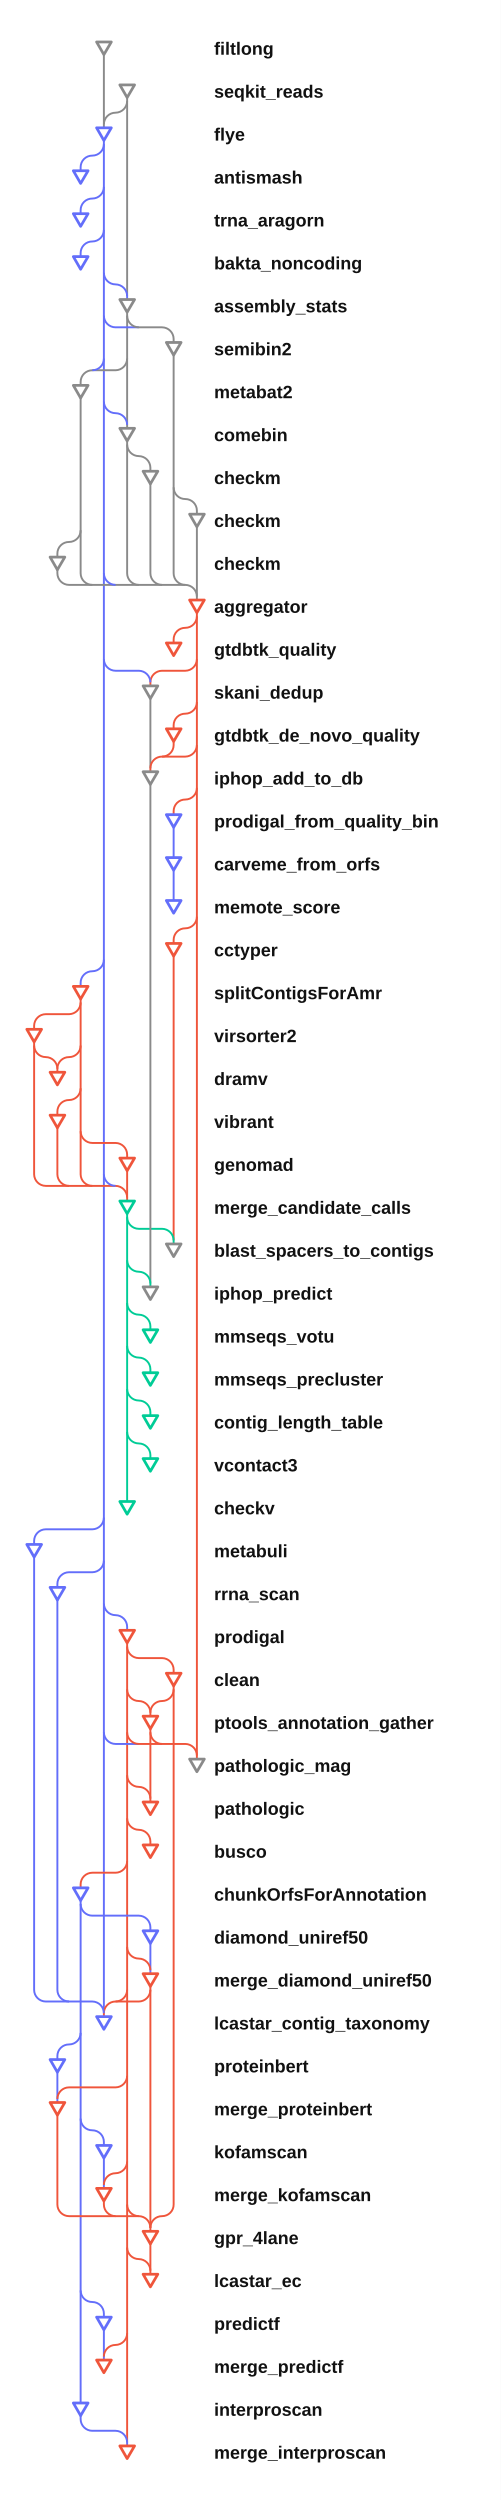
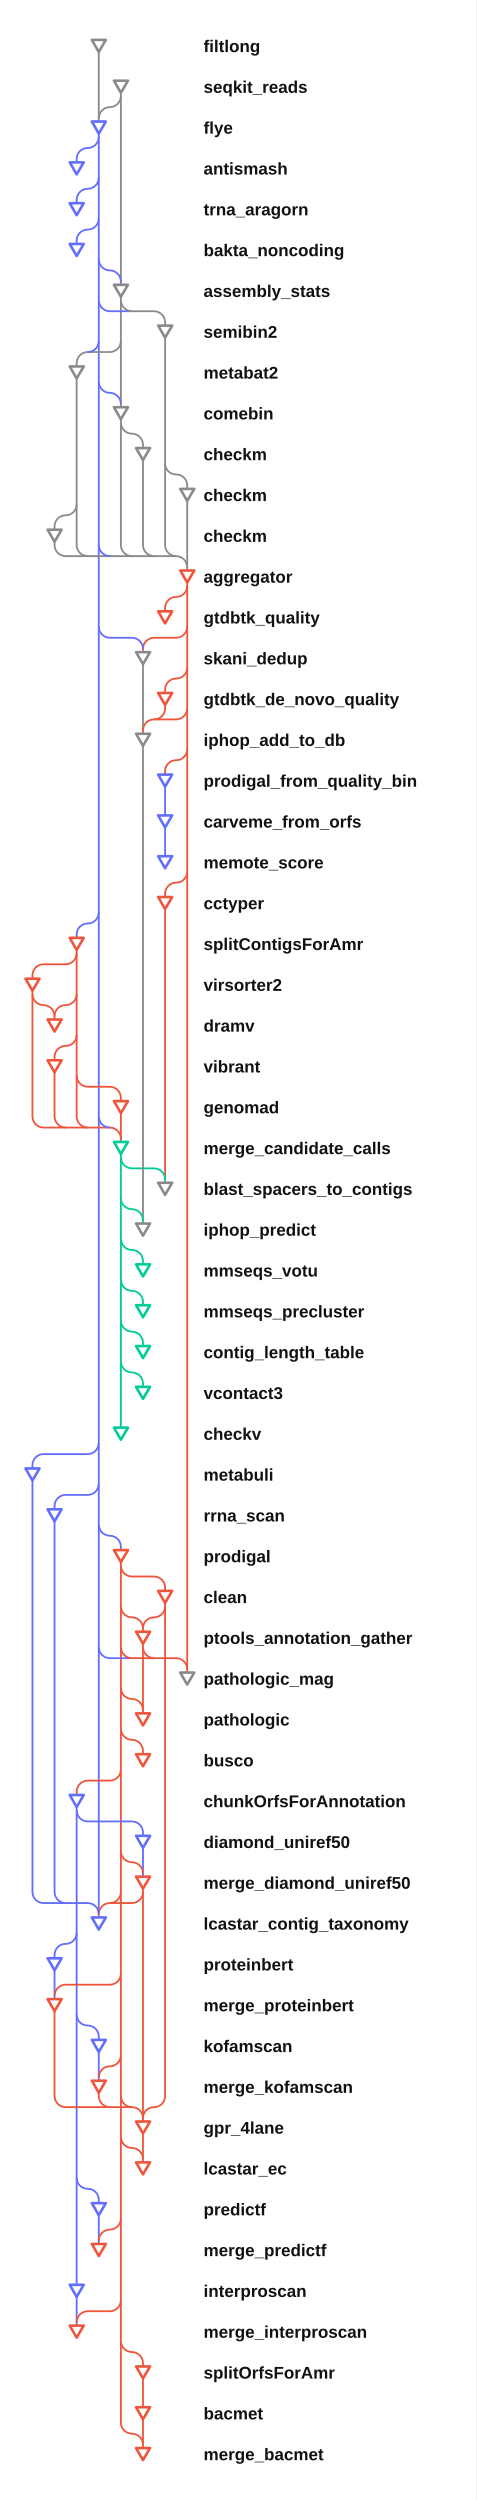
- <svg xmlns="http://www.w3.org/2000/svg" width="364" height="1817" viewBox="0 0 364 1817">
-   <rect width="364" height="1817" fill="#FFFFFF" />
+ <svg xmlns="http://www.w3.org/2000/svg" width="364" height="1911" viewBox="0 0 364 1911">
+   <rect width="364" height="1911" fill="#FFFFFF" />
  <g fill="none" stroke="#666666" stroke-width="1.4" stroke-linejoin="round" stroke-linecap="butt">
    <path d="M 75.5,39.7 L 75.5,90.3 L 75.5,92.9" stroke="#8A8A8A" />
    <path d="M 75.5,102.1 L 75.5,104.7 L 75.5,135.8 L 75.5,167.1 L 75.5,198.2 L 75.5,229.4 L 75.5,260.6 L 75.5,291.9 L 75.5,416.6 L 75.5,479.1 L 75.5,697.5 L 75.5,853.5 L 75.5,1103.0 L 75.5,1134.2 L 75.5,1165.5 L 75.5,1259.0 L 75.5,1463.2" stroke="#636EFA" />
    <path d="M 75.5,1465.7 L 75.5,1463.2 A 8.5,8.5 0 0 1 84.0,1454.7 L 100.9,1454.7 A 8.5,8.5 0 0 0 109.3,1446.2" stroke="#EF553B" />
    <path d="M 75.5,1559.3 L 75.5,1556.8 A 8.4,8.4 0 0 0 67.1,1548.3 A 8.4,8.4 0 0 1 58.6,1539.8" stroke="#636EFA" />
    <path d="M 75.5,1568.5 L 75.5,1588.0 L 75.5,1590.5" stroke="#636EFA" />
    <path d="M 75.5,1599.7 L 75.5,1602.2 A 8.5,8.5 0 0 0 84.0,1610.7" stroke="#EF553B" />
    <path d="M 75.5,1684.1 L 75.5,1681.5 A 8.4,8.4 0 0 0 67.1,1673.1 A 8.4,8.4 0 0 1 58.6,1664.7" stroke="#636EFA" />
    <path d="M 75.5,1693.3 L 75.5,1712.8 L 75.5,1715.3" stroke="#636EFA" />
    <path d="M 92.4,70.9 L 92.4,73.5 L 92.4,215.2" stroke="#8A8A8A" />
    <path d="M 92.4,217.7 L 92.4,215.2 A 8.5,8.5 0 0 0 84.0,206.7 A 8.5,8.5 0 0 1 75.5,198.2" stroke="#636EFA" />
    <path d="M 92.4,226.9 L 92.4,229.4 L 92.4,260.6 L 92.4,308.8 L 92.4,311.3" stroke="#8A8A8A" />
    <path d="M 92.4,320.5 L 92.4,323.1 L 92.4,416.6 A 8.5,8.5 0 0 0 100.9,425.1" stroke="#8A8A8A" />
    <path d="M 92.4,841.7 L 92.4,839.1 A 8.5,8.5 0 0 0 84.0,830.7 L 67.1,830.7 A 8.5,8.5 0 0 1 58.6,822.2" stroke="#EF553B" />
    <path d="M 92.4,850.9 L 92.4,870.4 L 92.4,872.9" stroke="#EF553B" />
    <path d="M 92.4,882.1 L 92.4,884.6 L 92.4,915.9 L 92.4,947.0 L 92.4,978.2 L 92.4,1009.5 L 92.4,1040.7 L 92.4,1091.3" stroke="#00CC96" />
    <path d="M 92.4,1184.9 L 92.4,1182.3 A 8.5,8.5 0 0 0 84.0,1173.9 A 8.5,8.5 0 0 1 75.5,1165.5" stroke="#636EFA" />
-     <path d="M 92.4,1194.1 L 92.4,1196.7 L 92.4,1227.8 L 92.4,1259.0 L 92.4,1290.2 L 92.4,1321.5 L 92.4,1352.7 L 92.4,1415.0 L 92.4,1446.2 L 92.4,1508.7 L 92.4,1571.0 L 92.4,1602.2 L 92.4,1633.5 L 92.4,1695.8 L 92.4,1775.2" stroke="#EF553B" />
-     <path d="M 92.4,1777.7 L 92.4,1775.2 A 8.5,8.5 0 0 0 84.0,1766.7 L 67.1,1766.7 A 8.5,8.5 0 0 1 58.6,1758.2 L 58.6,1755.7" stroke="#636EFA" />
+     <path d="M 92.4,1194.1 L 92.4,1196.7 L 92.4,1227.8 L 92.4,1259.0 L 92.4,1290.2 L 92.4,1321.5 L 92.4,1352.7 L 92.4,1415.0 L 92.4,1446.2 L 92.4,1508.7 L 92.4,1571.0 L 92.4,1602.2 L 92.4,1633.5 L 92.4,1695.8 L 92.4,1758.2 L 92.4,1789.5 L 92.4,1851.8 A 8.5,8.5 0 0 0 100.9,1860.3 A 8.5,8.5 0 0 1 109.3,1868.8" stroke="#EF553B" />
    <path d="M 58.6,124.1 L 58.6,121.5 A 8.4,8.4 0 0 1 67.1,113.1 A 8.4,8.4 0 0 0 75.5,104.7" stroke="#636EFA" />
    <path d="M 58.6,155.3 L 58.6,152.8 A 8.4,8.4 0 0 1 67.1,144.3 A 8.4,8.4 0 0 0 75.5,135.8" stroke="#636EFA" />
    <path d="M 58.6,186.5 L 58.6,183.9 A 8.4,8.4 0 0 1 67.1,175.5 A 8.4,8.4 0 0 0 75.5,167.1" stroke="#636EFA" />
    <path d="M 58.6,280.1 L 58.6,277.6 A 8.5,8.5 0 0 1 67.1,269.1 L 84.0,269.1 A 8.5,8.5 0 0 0 92.4,260.6" stroke="#8A8A8A" />
    <path d="M 58.6,289.3 L 58.6,385.4 L 58.6,416.6 A 8.5,8.5 0 0 0 67.1,425.1" stroke="#8A8A8A" />
    <path d="M 58.6,716.9 L 58.6,714.4 A 8.4,8.4 0 0 1 67.1,705.9 A 8.4,8.4 0 0 0 75.5,697.5" stroke="#636EFA" />
    <path d="M 58.6,726.1 L 58.6,728.6 L 58.6,759.9 L 58.6,791.0 L 58.6,822.2 L 58.6,853.5 A 8.5,8.5 0 0 0 67.1,861.9" stroke="#EF553B" />
    <path d="M 58.6,1372.1 L 58.6,1369.5 A 8.5,8.5 0 0 1 67.1,1361.1 L 84.0,1361.1 A 8.5,8.5 0 0 0 92.4,1352.7" stroke="#EF553B" />
    <path d="M 58.6,1381.3 L 58.6,1383.8 L 58.6,1477.5 L 58.6,1539.8 L 58.6,1664.7 L 58.6,1746.5" stroke="#636EFA" />
+     <path d="M 58.6,1755.7 L 58.6,1775.2 L 58.6,1777.7" stroke="#636EFA" />
    <path d="M 100.9,237.9 L 84.0,237.9 A 8.5,8.5 0 0 1 75.5,229.4" stroke="#636EFA" />
    <path d="M 126.2,248.9 L 126.2,246.3 A 8.5,8.5 0 0 0 117.8,237.9 L 100.9,237.9 A 8.5,8.5 0 0 1 92.4,229.4" stroke="#8A8A8A" />
    <path d="M 126.2,258.1 L 126.2,354.2 L 126.2,416.6 A 8.4,8.4 0 0 0 134.7,425.1" stroke="#8A8A8A" />
    <path d="M 126.2,467.3 L 126.2,464.8 A 8.4,8.4 0 0 1 134.7,456.3 A 8.4,8.4 0 0 0 143.1,447.9" stroke="#EF553B" />
    <path d="M 126.2,529.7 L 126.2,527.1 A 8.4,8.4 0 0 1 134.7,518.7 A 8.4,8.4 0 0 0 143.1,510.2" stroke="#EF553B" />
    <path d="M 126.2,538.9 L 126.2,541.5 A 8.4,8.4 0 0 1 117.8,549.9" stroke="#EF553B" />
    <path d="M 126.2,592.1 L 126.2,589.5 A 8.4,8.4 0 0 1 134.7,581.1 A 8.4,8.4 0 0 0 143.1,572.6" stroke="#EF553B" />
    <path d="M 126.2,601.3 L 126.2,623.3" stroke="#636EFA" />
    <path d="M 126.2,632.5 L 126.2,654.5" stroke="#636EFA" />
    <path d="M 126.2,685.7 L 126.2,683.1 A 8.4,8.4 0 0 1 134.7,674.7 A 8.4,8.4 0 0 0 143.1,666.2" stroke="#EF553B" />
    <path d="M 126.2,694.9 L 126.2,901.5" stroke="#EF553B" />
    <path d="M 126.2,904.1 L 126.2,901.5 A 8.5,8.5 0 0 0 117.8,893.1 L 100.9,893.1 A 8.5,8.5 0 0 1 92.4,884.6" stroke="#00CC96" />
    <path d="M 126.2,1216.1 L 126.2,1213.5 A 8.5,8.5 0 0 0 117.8,1205.1 L 100.9,1205.1 A 8.5,8.5 0 0 1 92.4,1196.7" stroke="#EF553B" />
    <path d="M 126.2,1225.3 L 126.2,1227.8 L 126.2,1602.2 A 8.4,8.4 0 0 1 117.8,1610.7 A 8.4,8.4 0 0 0 109.3,1619.2" stroke="#EF553B" />
    <path d="M 143.1,373.7 L 143.1,371.1 A 8.4,8.4 0 0 0 134.7,362.7 A 8.4,8.4 0 0 1 126.2,354.2" stroke="#8A8A8A" />
    <path d="M 143.1,382.9 L 143.1,433.6 L 143.1,436.1" stroke="#8A8A8A" />
    <path d="M 143.1,445.3 L 143.1,447.9 L 143.1,479.1 L 143.1,510.2 L 143.1,541.5 L 143.1,572.6 L 143.1,666.2 L 143.1,1276.0 L 143.1,1278.5" stroke="#EF553B" />
    <path d="M 109.3,342.5 L 109.3,339.9 A 8.5,8.5 0 0 0 100.9,331.5 A 8.5,8.5 0 0 1 92.4,323.1" stroke="#8A8A8A" />
    <path d="M 109.3,351.7 L 109.3,416.6 A 8.5,8.5 0 0 0 117.8,425.1" stroke="#8A8A8A" />
    <path d="M 109.3,498.5 L 109.3,495.9 A 8.5,8.5 0 0 1 117.8,487.5 L 134.7,487.5 A 8.5,8.5 0 0 0 143.1,479.1" stroke="#EF553B" />
    <path d="M 109.3,507.7 L 109.3,558.4" stroke="#8A8A8A" />
    <path d="M 109.3,560.9 L 109.3,558.4 A 8.4,8.4 0 0 1 117.8,549.9 L 134.7,549.9 A 8.5,8.5 0 0 0 143.1,541.5" stroke="#EF553B" />
    <path d="M 109.3,570.1 L 109.3,932.8" stroke="#8A8A8A" />
    <path d="M 109.3,935.3 L 109.3,932.8 A 8.5,8.5 0 0 0 100.9,924.3 A 8.5,8.5 0 0 1 92.4,915.9" stroke="#00CC96" />
    <path d="M 109.3,966.5 L 109.3,964.0 A 8.5,8.5 0 0 0 100.9,955.5 A 8.5,8.5 0 0 1 92.4,947.0" stroke="#00CC96" />
    <path d="M 109.3,997.7 L 109.3,995.1 A 8.5,8.5 0 0 0 100.9,986.7 A 8.5,8.5 0 0 1 92.4,978.2" stroke="#00CC96" />
    <path d="M 109.3,1028.9 L 109.3,1026.3 A 8.5,8.5 0 0 0 100.9,1017.9 A 8.5,8.5 0 0 1 92.4,1009.5" stroke="#00CC96" />
    <path d="M 109.3,1060.1 L 109.3,1057.5 A 8.5,8.5 0 0 0 100.9,1049.1 A 8.5,8.5 0 0 1 92.4,1040.7" stroke="#00CC96" />
    <path d="M 109.3,1247.3 L 109.3,1244.8 A 8.5,8.5 0 0 0 100.9,1236.3 A 8.5,8.5 0 0 1 92.4,1227.8" stroke="#EF553B" />
    <path d="M 109.3,1256.5 L 109.3,1259.0 L 109.3,1307.2 L 109.3,1309.7" stroke="#EF553B" />
    <path d="M 109.3,1340.9 L 109.3,1338.3 A 8.5,8.5 0 0 0 100.9,1329.9 A 8.5,8.5 0 0 1 92.4,1321.5" stroke="#EF553B" />
    <path d="M 109.3,1403.3 L 109.3,1400.8 A 8.5,8.5 0 0 0 100.9,1392.3 L 67.1,1392.3 A 8.5,8.5 0 0 1 58.6,1383.8" stroke="#636EFA" />
    <path d="M 109.3,1412.5 L 109.3,1432.0 L 109.3,1434.5" stroke="#636EFA" />
    <path d="M 109.3,1443.7 L 109.3,1446.2 L 109.3,1619.2 L 109.3,1621.7" stroke="#EF553B" />
    <path d="M 109.3,1630.9 L 109.3,1650.3 L 109.3,1652.9" stroke="#EF553B" />
+     <path d="M 109.3,1808.9 L 109.3,1806.3 A 8.5,8.5 0 0 0 100.9,1797.9 A 8.5,8.5 0 0 1 92.4,1789.5" stroke="#EF553B" />
+     <path d="M 109.3,1818.1 L 109.3,1840.1" stroke="#EF553B" />
+     <path d="M 109.3,1849.3 L 109.3,1868.8 L 109.3,1871.3" stroke="#EF553B" />
    <path d="M 24.8,748.1 L 24.8,745.5 A 8.5,8.5 0 0 1 33.3,737.1 L 50.2,737.1 A 8.5,8.5 0 0 0 58.6,728.6" stroke="#EF553B" />
    <path d="M 24.8,757.3 L 24.8,759.9 L 24.8,853.5 A 8.5,8.5 0 0 0 33.3,861.9 L 50.2,861.9 L 67.1,861.9 L 84.0,861.9 A 8.5,8.5 0 0 1 92.4,870.4" stroke="#EF553B" />
    <path d="M 24.8,1122.5 L 24.8,1120.0 A 8.5,8.5 0 0 1 33.3,1111.5 L 67.1,1111.5 A 8.5,8.5 0 0 0 75.5,1103.0" stroke="#636EFA" />
    <path d="M 24.8,1131.7 L 24.8,1446.2 A 8.5,8.5 0 0 0 33.3,1454.7 L 50.2,1454.7 L 67.1,1454.7 A 8.5,8.5 0 0 1 75.5,1463.2" stroke="#636EFA" />
    <path d="M 41.7,404.9 L 41.7,402.4 A 8.4,8.4 0 0 1 50.2,393.9 A 8.4,8.4 0 0 0 58.6,385.4" stroke="#8A8A8A" />
    <path d="M 41.7,414.1 L 41.7,416.6 A 8.5,8.5 0 0 0 50.2,425.1 L 67.1,425.1 L 84.0,425.1 L 100.9,425.1 L 117.8,425.1 L 134.7,425.1 A 8.5,8.5 0 0 1 143.1,433.6" stroke="#8A8A8A" />
    <path d="M 41.7,779.3 L 41.7,776.8 A 8.4,8.4 0 0 1 50.2,768.3 A 8.4,8.4 0 0 0 58.6,759.9" stroke="#EF553B" />
    <path d="M 41.7,810.5 L 41.7,808.0 A 8.4,8.4 0 0 1 50.2,799.5 A 8.4,8.4 0 0 0 58.6,791.0" stroke="#EF553B" />
    <path d="M 41.7,819.7 L 41.7,853.5 A 8.5,8.5 0 0 0 50.2,861.9" stroke="#EF553B" />
    <path d="M 41.7,1153.7 L 41.7,1151.2 A 8.5,8.5 0 0 1 50.2,1142.7 L 67.1,1142.7 A 8.5,8.5 0 0 0 75.5,1134.2" stroke="#636EFA" />
    <path d="M 41.7,1162.9 L 41.7,1446.2 A 8.5,8.5 0 0 0 50.2,1454.7" stroke="#636EFA" />
    <path d="M 41.7,1496.9 L 41.7,1494.3 A 8.4,8.4 0 0 1 50.2,1485.9 A 8.4,8.4 0 0 0 58.6,1477.5" stroke="#636EFA" />
    <path d="M 41.7,1506.1 L 41.7,1525.5 L 41.7,1528.1" stroke="#636EFA" />
    <path d="M 41.7,1537.3 L 41.7,1602.2 A 8.5,8.5 0 0 0 50.2,1610.7 L 84.0,1610.7 L 100.9,1610.7 A 8.5,8.5 0 0 1 109.3,1619.2" stroke="#EF553B" />
    <path d="M 100.9,1267.5 L 84.0,1267.5 A 8.5,8.5 0 0 1 75.5,1259.0" stroke="#636EFA" />
    <path d="M 92.4,73.5 A 8.5,8.5 0 0 1 84.0,81.9 A 8.5,8.5 0 0 0 75.5,90.3" stroke="#8A8A8A" />
    <path d="M 75.5,260.6 A 8.4,8.4 0 0 1 67.1,269.1" stroke="#636EFA" />
    <path d="M 75.5,291.9 A 8.5,8.5 0 0 0 84.0,300.3 A 8.5,8.5 0 0 1 92.4,308.8" stroke="#636EFA" />
    <path d="M 75.5,416.6 A 8.5,8.5 0 0 0 84.0,425.1" stroke="#636EFA" />
    <path d="M 75.5,479.1 A 8.5,8.5 0 0 0 84.0,487.5 L 100.9,487.5 A 8.5,8.5 0 0 1 109.3,495.9" stroke="#636EFA" />
    <path d="M 75.5,853.5 A 8.5,8.5 0 0 0 84.0,861.9" stroke="#636EFA" />
    <path d="M 143.1,1276.0 A 8.5,8.5 0 0 0 134.7,1267.5 L 117.8,1267.5 L 100.9,1267.5 A 8.5,8.5 0 0 1 92.4,1259.0" stroke="#EF553B" />
    <path d="M 24.8,759.9 A 8.5,8.5 0 0 0 33.3,768.3 A 8.5,8.5 0 0 1 41.7,776.8" stroke="#EF553B" />
    <path d="M 92.4,1290.2 A 8.5,8.5 0 0 0 100.9,1298.7 A 8.5,8.5 0 0 1 109.3,1307.2" stroke="#EF553B" />
    <path d="M 92.4,1415.0 A 8.5,8.5 0 0 0 100.9,1423.5 A 8.5,8.5 0 0 1 109.3,1432.0" stroke="#EF553B" />
    <path d="M 92.4,1446.2 A 8.5,8.5 0 0 1 84.0,1454.7" stroke="#EF553B" />
    <path d="M 92.4,1508.7 A 8.5,8.5 0 0 1 84.0,1517.1 L 50.2,1517.1 A 8.5,8.5 0 0 0 41.7,1525.5" stroke="#EF553B" />
    <path d="M 92.4,1571.0 A 8.5,8.5 0 0 1 84.0,1579.5 A 8.5,8.5 0 0 0 75.5,1588.0" stroke="#EF553B" />
    <path d="M 92.4,1602.2 A 8.5,8.5 0 0 0 100.9,1610.7" stroke="#EF553B" />
    <path d="M 92.4,1633.5 A 8.5,8.5 0 0 0 100.9,1641.9 A 8.5,8.5 0 0 1 109.3,1650.3" stroke="#EF553B" />
    <path d="M 92.4,1695.8 A 8.5,8.5 0 0 1 84.0,1704.3 A 8.5,8.5 0 0 0 75.5,1712.8" stroke="#EF553B" />
+     <path d="M 92.4,1758.2 A 8.5,8.5 0 0 1 84.0,1766.7 L 67.1,1766.7 A 8.5,8.5 0 0 0 58.6,1775.2" stroke="#EF553B" />
    <path d="M 126.2,1227.8 A 8.4,8.4 0 0 1 117.8,1236.3 A 8.4,8.4 0 0 0 109.3,1244.8" stroke="#EF553B" />
    <path d="M 109.3,1259.0 A 8.5,8.5 0 0 0 117.8,1267.5" stroke="#EF553B" />
  </g>
  <g>
    <polygon points="70.2,30.5 80.9,30.5 75.5,39.7" fill="#FFFFFF" stroke="#8A8A8A" stroke-width="2.0" stroke-linejoin="round" />
    <text x="155.6" y="39.8" font-family="Arial" font-size="13" fill="#111111" font-weight="600" text-anchor="start">filtlong</text>
  </g>
  <g>
    <polygon points="87.1,61.7 97.8,61.7 92.4,70.9" fill="#FFFFFF" stroke="#8A8A8A" stroke-width="2.0" stroke-linejoin="round" />
    <text x="155.6" y="71.0" font-family="Arial" font-size="13" fill="#111111" font-weight="600" text-anchor="start">seqkit_reads</text>
  </g>
  <g>
    <polygon points="70.2,92.9 80.9,92.9 75.5,102.1" fill="#FFFFFF" stroke="#636EFA" stroke-width="2.0" stroke-linejoin="round" />
    <text x="155.6" y="102.2" font-family="Arial" font-size="13" fill="#111111" font-weight="600" text-anchor="start">flye</text>
  </g>
  <g>
    <polygon points="53.3,124.1 64.0,124.1 58.6,133.3" fill="#FFFFFF" stroke="#636EFA" stroke-width="2.0" stroke-linejoin="round" />
    <text x="155.6" y="133.4" font-family="Arial" font-size="13" fill="#111111" font-weight="600" text-anchor="start">antismash</text>
  </g>
  <g>
    <polygon points="53.3,155.3 64.0,155.3 58.6,164.5" fill="#FFFFFF" stroke="#636EFA" stroke-width="2.0" stroke-linejoin="round" />
    <text x="155.6" y="164.6" font-family="Arial" font-size="13" fill="#111111" font-weight="600" text-anchor="start">trna_aragorn</text>
  </g>
  <g>
    <polygon points="53.3,186.5 64.0,186.5 58.6,195.7" fill="#FFFFFF" stroke="#636EFA" stroke-width="2.0" stroke-linejoin="round" />
    <text x="155.6" y="195.8" font-family="Arial" font-size="13" fill="#111111" font-weight="600" text-anchor="start">bakta_noncoding</text>
  </g>
  <g>
    <polygon points="87.1,217.7 97.8,217.7 92.4,226.9" fill="#FFFFFF" stroke="#8A8A8A" stroke-width="2.0" stroke-linejoin="round" />
    <text x="155.6" y="227.0" font-family="Arial" font-size="13" fill="#111111" font-weight="600" text-anchor="start">assembly_stats</text>
  </g>
  <g>
    <polygon points="120.9,248.9 131.6,248.9 126.2,258.1" fill="#FFFFFF" stroke="#8A8A8A" stroke-width="2.0" stroke-linejoin="round" />
    <text x="155.6" y="258.2" font-family="Arial" font-size="13" fill="#111111" font-weight="600" text-anchor="start">semibin2</text>
  </g>
  <g>
    <polygon points="53.3,280.1 64.0,280.1 58.6,289.3" fill="#FFFFFF" stroke="#8A8A8A" stroke-width="2.0" stroke-linejoin="round" />
    <text x="155.6" y="289.4" font-family="Arial" font-size="13" fill="#111111" font-weight="600" text-anchor="start">metabat2</text>
  </g>
  <g>
    <polygon points="87.1,311.3 97.8,311.3 92.4,320.5" fill="#FFFFFF" stroke="#8A8A8A" stroke-width="2.0" stroke-linejoin="round" />
    <text x="155.6" y="320.6" font-family="Arial" font-size="13" fill="#111111" font-weight="600" text-anchor="start">comebin</text>
  </g>
  <g>
    <polygon points="104.0,342.5 114.7,342.5 109.3,351.7" fill="#FFFFFF" stroke="#8A8A8A" stroke-width="2.0" stroke-linejoin="round" />
    <text x="155.6" y="351.8" font-family="Arial" font-size="13" fill="#111111" font-weight="600" text-anchor="start">checkm</text>
  </g>
  <g>
    <polygon points="137.8,373.7 148.5,373.7 143.1,382.9" fill="#FFFFFF" stroke="#8A8A8A" stroke-width="2.0" stroke-linejoin="round" />
    <text x="155.6" y="383.0" font-family="Arial" font-size="13" fill="#111111" font-weight="600" text-anchor="start">checkm</text>
  </g>
  <g>
    <polygon points="36.4,404.9 47.1,404.9 41.7,414.1" fill="#FFFFFF" stroke="#8A8A8A" stroke-width="2.0" stroke-linejoin="round" />
    <text x="155.6" y="414.2" font-family="Arial" font-size="13" fill="#111111" font-weight="600" text-anchor="start">checkm</text>
  </g>
  <g>
    <polygon points="137.8,436.1 148.5,436.1 143.1,445.3" fill="#FFFFFF" stroke="#EF553B" stroke-width="2.0" stroke-linejoin="round" />
    <text x="155.6" y="445.4" font-family="Arial" font-size="13" fill="#111111" font-weight="600" text-anchor="start">aggregator</text>
  </g>
  <g>
    <polygon points="120.9,467.3 131.6,467.3 126.2,476.5" fill="#FFFFFF" stroke="#EF553B" stroke-width="2.0" stroke-linejoin="round" />
    <text x="155.6" y="476.6" font-family="Arial" font-size="13" fill="#111111" font-weight="600" text-anchor="start">gtdbtk_quality</text>
  </g>
  <g>
    <polygon points="104.0,498.5 114.7,498.5 109.3,507.7" fill="#FFFFFF" stroke="#8A8A8A" stroke-width="2.0" stroke-linejoin="round" />
    <text x="155.6" y="507.8" font-family="Arial" font-size="13" fill="#111111" font-weight="600" text-anchor="start">skani_dedup</text>
  </g>
  <g>
    <polygon points="120.9,529.7 131.6,529.7 126.2,538.9" fill="#FFFFFF" stroke="#EF553B" stroke-width="2.0" stroke-linejoin="round" />
    <text x="155.6" y="539.0" font-family="Arial" font-size="13" fill="#111111" font-weight="600" text-anchor="start">gtdbtk_de_novo_quality</text>
  </g>
  <g>
    <polygon points="104.0,560.9 114.7,560.9 109.3,570.1" fill="#FFFFFF" stroke="#8A8A8A" stroke-width="2.0" stroke-linejoin="round" />
    <text x="155.6" y="570.2" font-family="Arial" font-size="13" fill="#111111" font-weight="600" text-anchor="start">iphop_add_to_db</text>
  </g>
  <g>
    <polygon points="120.9,592.1 131.6,592.1 126.2,601.3" fill="#FFFFFF" stroke="#636EFA" stroke-width="2.0" stroke-linejoin="round" />
    <text x="155.6" y="601.4" font-family="Arial" font-size="13" fill="#111111" font-weight="600" text-anchor="start">prodigal_from_quality_bin</text>
  </g>
  <g>
    <polygon points="120.9,623.3 131.6,623.3 126.2,632.5" fill="#FFFFFF" stroke="#636EFA" stroke-width="2.0" stroke-linejoin="round" />
    <text x="155.6" y="632.6" font-family="Arial" font-size="13" fill="#111111" font-weight="600" text-anchor="start">carveme_from_orfs</text>
  </g>
  <g>
    <polygon points="120.9,654.5 131.6,654.5 126.2,663.7" fill="#FFFFFF" stroke="#636EFA" stroke-width="2.0" stroke-linejoin="round" />
    <text x="155.6" y="663.8" font-family="Arial" font-size="13" fill="#111111" font-weight="600" text-anchor="start">memote_score</text>
  </g>
  <g>
    <polygon points="120.9,685.7 131.6,685.7 126.2,694.9" fill="#FFFFFF" stroke="#EF553B" stroke-width="2.0" stroke-linejoin="round" />
    <text x="155.6" y="695.0" font-family="Arial" font-size="13" fill="#111111" font-weight="600" text-anchor="start">cctyper</text>
  </g>
  <g>
    <polygon points="53.3,716.9 64.0,716.9 58.6,726.1" fill="#FFFFFF" stroke="#EF553B" stroke-width="2.0" stroke-linejoin="round" />
    <text x="155.6" y="726.2" font-family="Arial" font-size="13" fill="#111111" font-weight="600" text-anchor="start">splitContigsForAmr</text>
  </g>
  <g>
    <polygon points="19.5,748.1 30.2,748.1 24.8,757.3" fill="#FFFFFF" stroke="#EF553B" stroke-width="2.0" stroke-linejoin="round" />
    <text x="155.6" y="757.4" font-family="Arial" font-size="13" fill="#111111" font-weight="600" text-anchor="start">virsorter2</text>
  </g>
  <g>
    <polygon points="36.4,779.3 47.1,779.3 41.7,788.5" fill="#FFFFFF" stroke="#EF553B" stroke-width="2.0" stroke-linejoin="round" />
    <text x="155.6" y="788.6" font-family="Arial" font-size="13" fill="#111111" font-weight="600" text-anchor="start">dramv</text>
  </g>
  <g>
    <polygon points="36.4,810.5 47.1,810.5 41.7,819.7" fill="#FFFFFF" stroke="#EF553B" stroke-width="2.0" stroke-linejoin="round" />
    <text x="155.6" y="819.8" font-family="Arial" font-size="13" fill="#111111" font-weight="600" text-anchor="start">vibrant</text>
  </g>
  <g>
    <polygon points="87.1,841.7 97.8,841.7 92.4,850.9" fill="#FFFFFF" stroke="#EF553B" stroke-width="2.0" stroke-linejoin="round" />
    <text x="155.6" y="851.0" font-family="Arial" font-size="13" fill="#111111" font-weight="600" text-anchor="start">genomad</text>
  </g>
  <g>
    <polygon points="87.1,872.9 97.8,872.9 92.4,882.1" fill="#FFFFFF" stroke="#00CC96" stroke-width="2.0" stroke-linejoin="round" />
    <text x="155.6" y="882.2" font-family="Arial" font-size="13" fill="#111111" font-weight="600" text-anchor="start">merge_candidate_calls</text>
  </g>
  <g>
    <polygon points="120.9,904.1 131.6,904.1 126.2,913.3" fill="#FFFFFF" stroke="#8A8A8A" stroke-width="2.0" stroke-linejoin="round" />
    <text x="155.6" y="913.4" font-family="Arial" font-size="13" fill="#111111" font-weight="600" text-anchor="start">blast_spacers_to_contigs</text>
  </g>
  <g>
    <polygon points="104.0,935.3 114.7,935.3 109.3,944.5" fill="#FFFFFF" stroke="#8A8A8A" stroke-width="2.0" stroke-linejoin="round" />
    <text x="155.6" y="944.6" font-family="Arial" font-size="13" fill="#111111" font-weight="600" text-anchor="start">iphop_predict</text>
  </g>
  <g>
    <polygon points="104.0,966.5 114.7,966.5 109.3,975.7" fill="#FFFFFF" stroke="#00CC96" stroke-width="2.0" stroke-linejoin="round" />
    <text x="155.6" y="975.8" font-family="Arial" font-size="13" fill="#111111" font-weight="600" text-anchor="start">mmseqs_votu</text>
  </g>
  <g>
    <polygon points="104.0,997.7 114.7,997.7 109.3,1006.9" fill="#FFFFFF" stroke="#00CC96" stroke-width="2.0" stroke-linejoin="round" />
    <text x="155.6" y="1007.0" font-family="Arial" font-size="13" fill="#111111" font-weight="600" text-anchor="start">mmseqs_precluster</text>
  </g>
  <g>
    <polygon points="104.0,1028.9 114.7,1028.9 109.3,1038.1" fill="#FFFFFF" stroke="#00CC96" stroke-width="2.0" stroke-linejoin="round" />
    <text x="155.6" y="1038.2" font-family="Arial" font-size="13" fill="#111111" font-weight="600" text-anchor="start">contig_length_table</text>
  </g>
  <g>
    <polygon points="104.0,1060.1 114.7,1060.1 109.3,1069.3" fill="#FFFFFF" stroke="#00CC96" stroke-width="2.0" stroke-linejoin="round" />
    <text x="155.6" y="1069.4" font-family="Arial" font-size="13" fill="#111111" font-weight="600" text-anchor="start">vcontact3</text>
  </g>
  <g>
    <polygon points="87.1,1091.3 97.8,1091.3 92.4,1100.5" fill="#FFFFFF" stroke="#00CC96" stroke-width="2.0" stroke-linejoin="round" />
    <text x="155.6" y="1100.6" font-family="Arial" font-size="13" fill="#111111" font-weight="600" text-anchor="start">checkv</text>
  </g>
  <g>
    <polygon points="19.5,1122.5 30.2,1122.5 24.8,1131.7" fill="#FFFFFF" stroke="#636EFA" stroke-width="2.0" stroke-linejoin="round" />
    <text x="155.6" y="1131.8" font-family="Arial" font-size="13" fill="#111111" font-weight="600" text-anchor="start">metabuli</text>
  </g>
  <g>
    <polygon points="36.4,1153.7 47.1,1153.7 41.7,1162.9" fill="#FFFFFF" stroke="#636EFA" stroke-width="2.0" stroke-linejoin="round" />
    <text x="155.6" y="1163.0" font-family="Arial" font-size="13" fill="#111111" font-weight="600" text-anchor="start">rrna_scan</text>
  </g>
  <g>
    <polygon points="87.1,1184.9 97.8,1184.9 92.4,1194.1" fill="#FFFFFF" stroke="#EF553B" stroke-width="2.0" stroke-linejoin="round" />
    <text x="155.6" y="1194.2" font-family="Arial" font-size="13" fill="#111111" font-weight="600" text-anchor="start">prodigal</text>
  </g>
  <g>
    <polygon points="120.9,1216.1 131.6,1216.1 126.2,1225.3" fill="#FFFFFF" stroke="#EF553B" stroke-width="2.0" stroke-linejoin="round" />
    <text x="155.6" y="1225.4" font-family="Arial" font-size="13" fill="#111111" font-weight="600" text-anchor="start">clean</text>
  </g>
  <g>
    <polygon points="104.0,1247.3 114.7,1247.3 109.3,1256.5" fill="#FFFFFF" stroke="#EF553B" stroke-width="2.0" stroke-linejoin="round" />
    <text x="155.6" y="1256.6" font-family="Arial" font-size="13" fill="#111111" font-weight="600" text-anchor="start">ptools_annotation_gather</text>
  </g>
  <g>
    <polygon points="137.8,1278.5 148.5,1278.5 143.1,1287.7" fill="#FFFFFF" stroke="#8A8A8A" stroke-width="2.0" stroke-linejoin="round" />
    <text x="155.6" y="1287.8" font-family="Arial" font-size="13" fill="#111111" font-weight="600" text-anchor="start">pathologic_mag</text>
  </g>
  <g>
    <polygon points="104.0,1309.7 114.7,1309.7 109.3,1318.9" fill="#FFFFFF" stroke="#EF553B" stroke-width="2.0" stroke-linejoin="round" />
    <text x="155.6" y="1319.0" font-family="Arial" font-size="13" fill="#111111" font-weight="600" text-anchor="start">pathologic</text>
  </g>
  <g>
    <polygon points="104.0,1340.9 114.7,1340.9 109.3,1350.1" fill="#FFFFFF" stroke="#EF553B" stroke-width="2.0" stroke-linejoin="round" />
    <text x="155.6" y="1350.2" font-family="Arial" font-size="13" fill="#111111" font-weight="600" text-anchor="start">busco</text>
  </g>
  <g>
    <polygon points="53.3,1372.1 64.0,1372.1 58.6,1381.3" fill="#FFFFFF" stroke="#636EFA" stroke-width="2.0" stroke-linejoin="round" />
    <text x="155.6" y="1381.4" font-family="Arial" font-size="13" fill="#111111" font-weight="600" text-anchor="start">chunkOrfsForAnnotation</text>
  </g>
  <g>
    <polygon points="104.0,1403.3 114.7,1403.3 109.3,1412.5" fill="#FFFFFF" stroke="#636EFA" stroke-width="2.0" stroke-linejoin="round" />
    <text x="155.6" y="1412.6" font-family="Arial" font-size="13" fill="#111111" font-weight="600" text-anchor="start">diamond_uniref50</text>
  </g>
  <g>
    <polygon points="104.0,1434.5 114.7,1434.5 109.3,1443.7" fill="#FFFFFF" stroke="#EF553B" stroke-width="2.0" stroke-linejoin="round" />
    <text x="155.6" y="1443.8" font-family="Arial" font-size="13" fill="#111111" font-weight="600" text-anchor="start">merge_diamond_uniref50</text>
  </g>
  <g>
    <polygon points="70.2,1465.7 80.9,1465.7 75.5,1474.9" fill="#FFFFFF" stroke="#636EFA" stroke-width="2.0" stroke-linejoin="round" />
    <text x="155.6" y="1475.0" font-family="Arial" font-size="13" fill="#111111" font-weight="600" text-anchor="start">lcastar_contig_taxonomy</text>
  </g>
  <g>
    <polygon points="36.4,1496.9 47.1,1496.9 41.7,1506.1" fill="#FFFFFF" stroke="#636EFA" stroke-width="2.0" stroke-linejoin="round" />
    <text x="155.6" y="1506.2" font-family="Arial" font-size="13" fill="#111111" font-weight="600" text-anchor="start">proteinbert</text>
  </g>
  <g>
    <polygon points="36.4,1528.1 47.1,1528.1 41.7,1537.3" fill="#FFFFFF" stroke="#EF553B" stroke-width="2.0" stroke-linejoin="round" />
    <text x="155.6" y="1537.4" font-family="Arial" font-size="13" fill="#111111" font-weight="600" text-anchor="start">merge_proteinbert</text>
  </g>
  <g>
    <polygon points="70.2,1559.3 80.9,1559.3 75.5,1568.5" fill="#FFFFFF" stroke="#636EFA" stroke-width="2.0" stroke-linejoin="round" />
    <text x="155.6" y="1568.6" font-family="Arial" font-size="13" fill="#111111" font-weight="600" text-anchor="start">kofamscan</text>
  </g>
  <g>
    <polygon points="70.2,1590.5 80.9,1590.5 75.5,1599.7" fill="#FFFFFF" stroke="#EF553B" stroke-width="2.0" stroke-linejoin="round" />
    <text x="155.6" y="1599.8" font-family="Arial" font-size="13" fill="#111111" font-weight="600" text-anchor="start">merge_kofamscan</text>
  </g>
  <g>
    <polygon points="104.0,1621.7 114.7,1621.7 109.3,1630.9" fill="#FFFFFF" stroke="#EF553B" stroke-width="2.0" stroke-linejoin="round" />
    <text x="155.6" y="1631.0" font-family="Arial" font-size="13" fill="#111111" font-weight="600" text-anchor="start">gpr_4lane</text>
  </g>
  <g>
    <polygon points="104.0,1652.9 114.7,1652.9 109.3,1662.1" fill="#FFFFFF" stroke="#EF553B" stroke-width="2.0" stroke-linejoin="round" />
    <text x="155.6" y="1662.2" font-family="Arial" font-size="13" fill="#111111" font-weight="600" text-anchor="start">lcastar_ec</text>
  </g>
  <g>
    <polygon points="70.2,1684.1 80.9,1684.1 75.5,1693.3" fill="#FFFFFF" stroke="#636EFA" stroke-width="2.0" stroke-linejoin="round" />
    <text x="155.6" y="1693.4" font-family="Arial" font-size="13" fill="#111111" font-weight="600" text-anchor="start">predictf</text>
  </g>
  <g>
    <polygon points="70.2,1715.3 80.9,1715.3 75.5,1724.5" fill="#FFFFFF" stroke="#EF553B" stroke-width="2.0" stroke-linejoin="round" />
    <text x="155.6" y="1724.6" font-family="Arial" font-size="13" fill="#111111" font-weight="600" text-anchor="start">merge_predictf</text>
  </g>
  <g>
    <polygon points="53.3,1746.5 64.0,1746.5 58.6,1755.7" fill="#FFFFFF" stroke="#636EFA" stroke-width="2.0" stroke-linejoin="round" />
    <text x="155.6" y="1755.8" font-family="Arial" font-size="13" fill="#111111" font-weight="600" text-anchor="start">interproscan</text>
  </g>
  <g>
-     <polygon points="87.1,1777.7 97.8,1777.7 92.4,1786.9" fill="#FFFFFF" stroke="#EF553B" stroke-width="2.0" stroke-linejoin="round" />
+     <polygon points="53.3,1777.7 64.0,1777.7 58.6,1786.9" fill="#FFFFFF" stroke="#EF553B" stroke-width="2.0" stroke-linejoin="round" />
    <text x="155.6" y="1787.0" font-family="Arial" font-size="13" fill="#111111" font-weight="600" text-anchor="start">merge_interproscan</text>
  </g>
+   <g>
+     <polygon points="104.0,1808.9 114.7,1808.9 109.3,1818.1" fill="#FFFFFF" stroke="#EF553B" stroke-width="2.0" stroke-linejoin="round" />
+     <text x="155.6" y="1818.2" font-family="Arial" font-size="13" fill="#111111" font-weight="600" text-anchor="start">splitOrfsForAmr</text>
+   </g>
+   <g>
+     <polygon points="104.0,1840.1 114.7,1840.1 109.3,1849.3" fill="#FFFFFF" stroke="#EF553B" stroke-width="2.0" stroke-linejoin="round" />
+     <text x="155.6" y="1849.4" font-family="Arial" font-size="13" fill="#111111" font-weight="600" text-anchor="start">bacmet</text>
+   </g>
+   <g>
+     <polygon points="104.0,1871.3 114.7,1871.3 109.3,1880.5" fill="#FFFFFF" stroke="#EF553B" stroke-width="2.0" stroke-linejoin="round" />
+     <text x="155.6" y="1880.6" font-family="Arial" font-size="13" fill="#111111" font-weight="600" text-anchor="start">merge_bacmet</text>
+   </g>
</svg>
